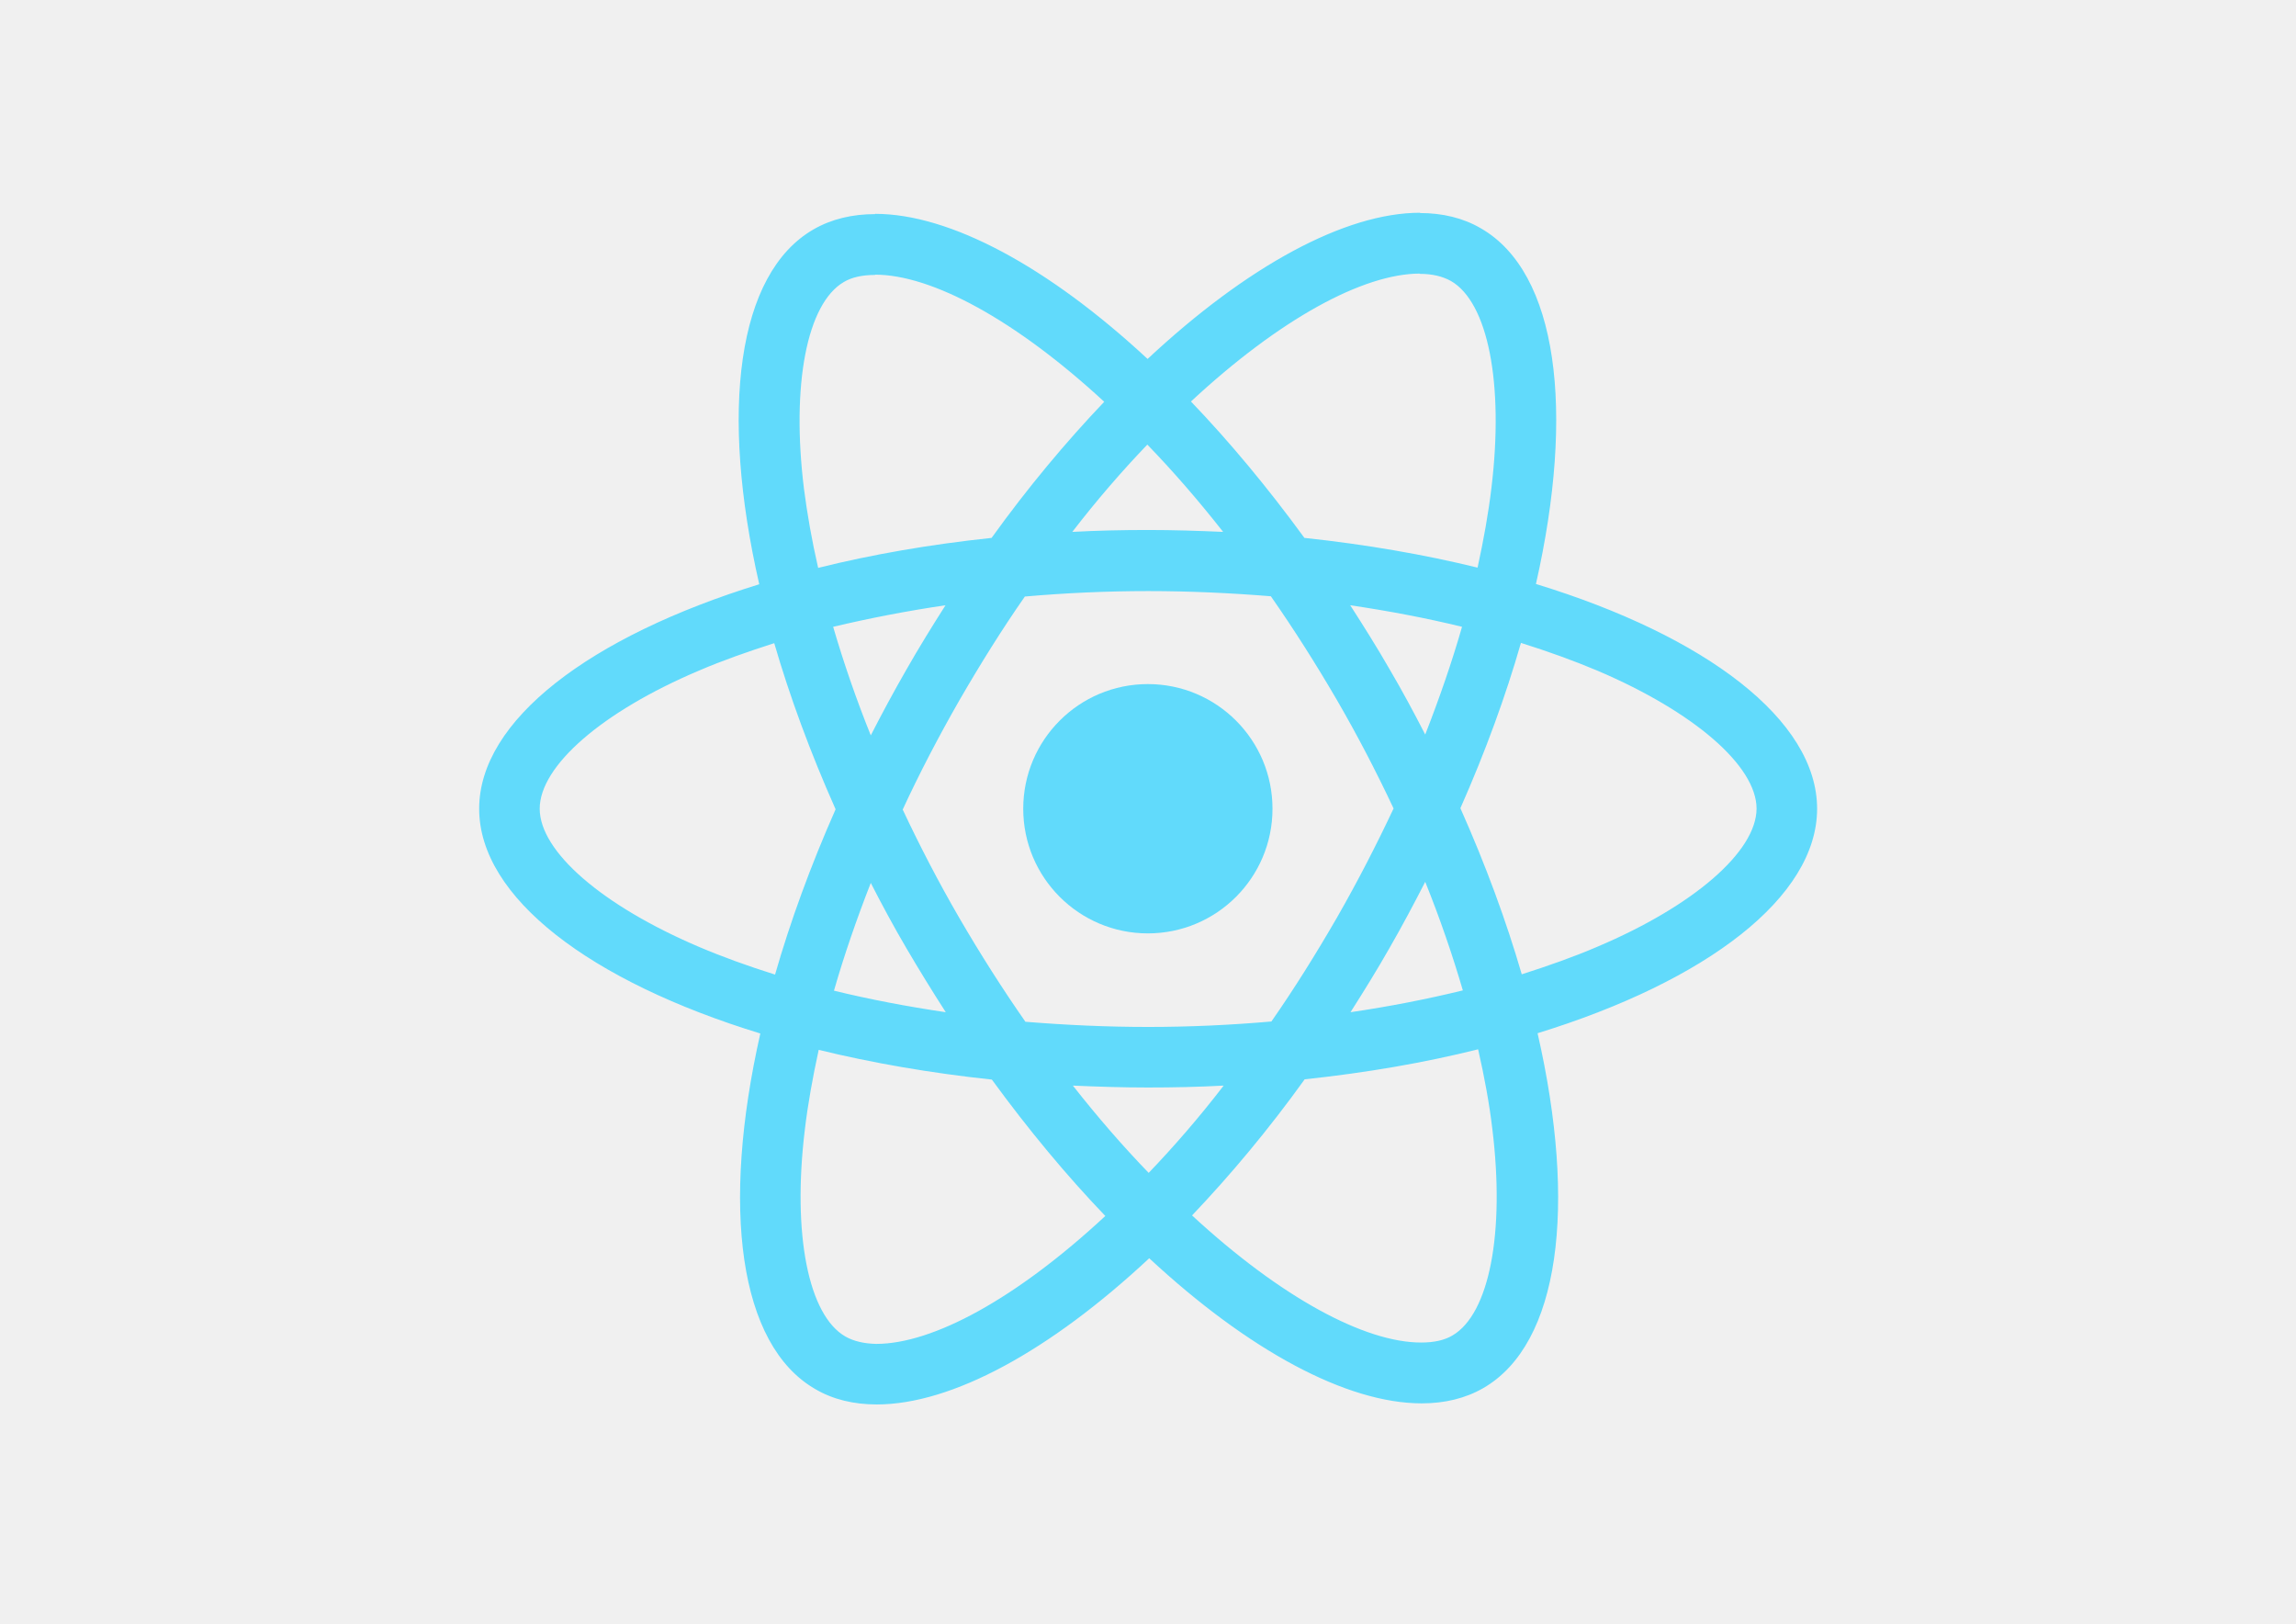
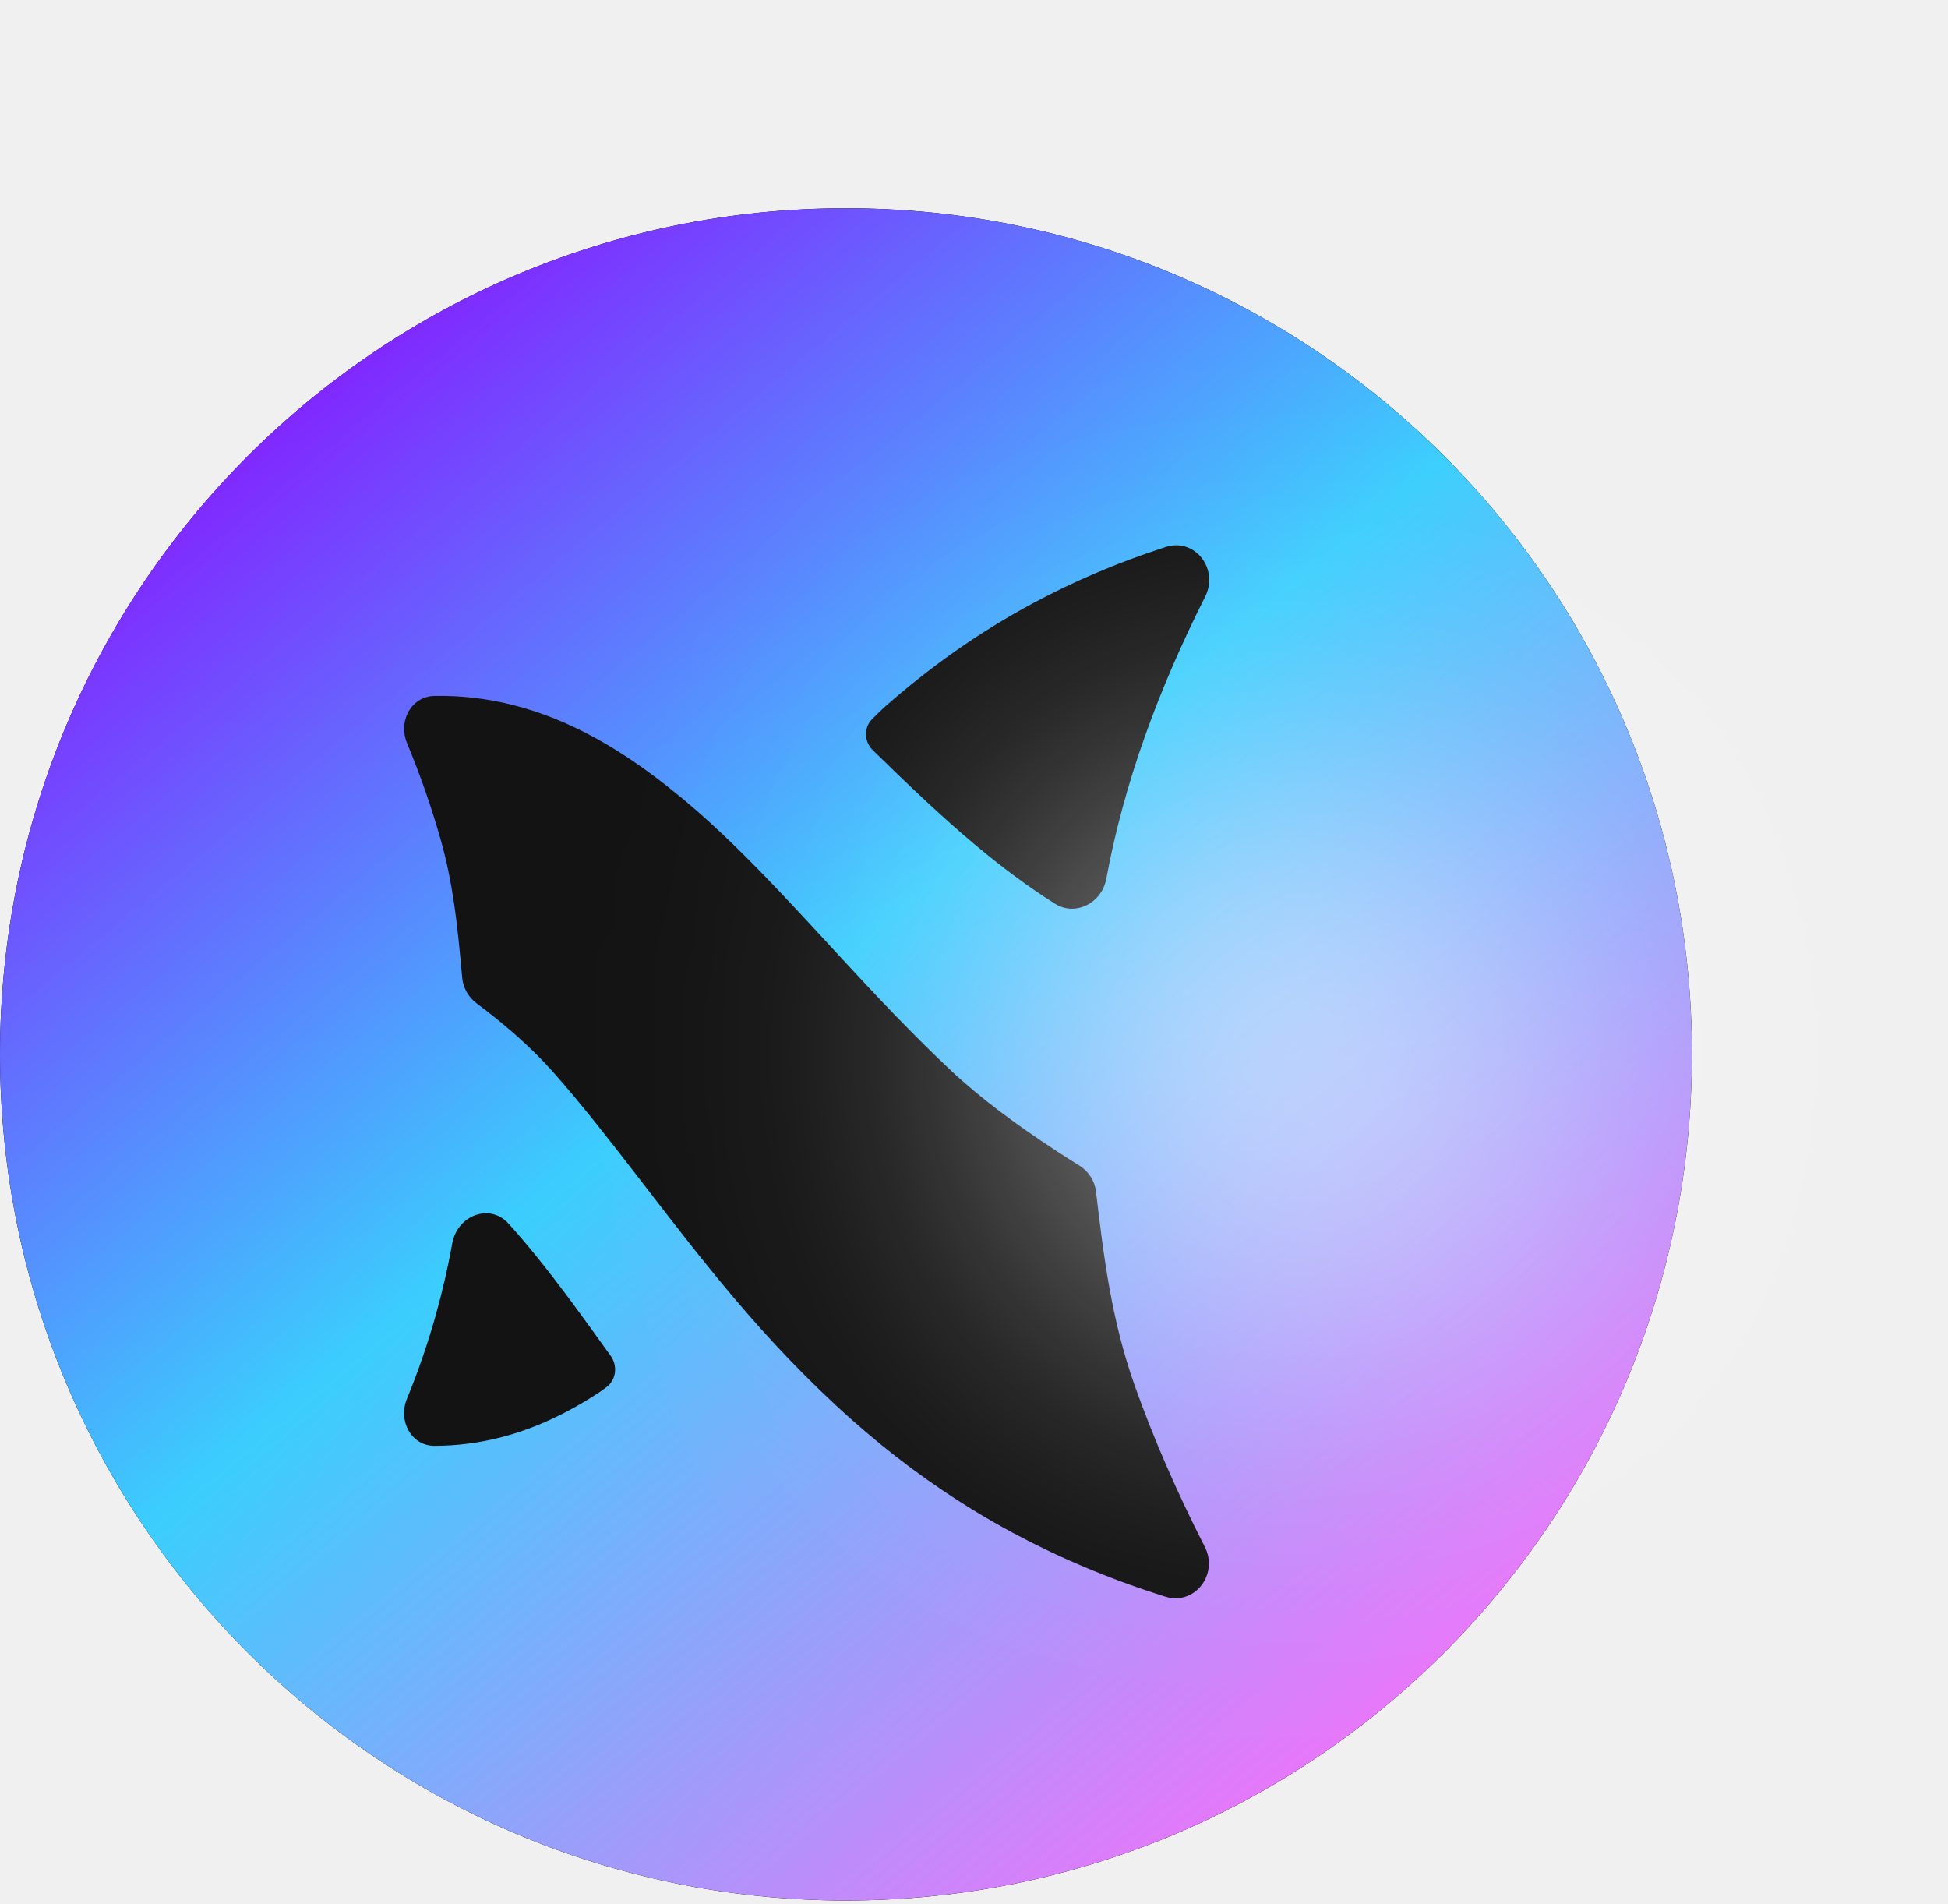
- <svg xmlns="http://www.w3.org/2000/svg" viewBox="0 0 841.9 595.3">
-   <g fill="#61DAFB">
-     <path d="M666.3 296.5c0-32.5-40.7-63.3-103.1-82.4 14.4-63.6 8-114.2-20.2-130.4-6.5-3.8-14.1-5.6-22.4-5.6v22.3c4.6 0 8.3.9 11.4 2.6 13.6 7.8 19.5 37.5 14.9 75.7-1.1 9.4-2.9 19.3-5.1 29.4-19.6-4.8-41-8.5-63.5-10.9-13.5-18.5-27.5-35.3-41.6-50 32.6-30.3 63.2-46.9 84-46.9V78c-27.5 0-63.5 19.6-99.9 53.6-36.4-33.8-72.4-53.2-99.9-53.2v22.3c20.7 0 51.4 16.5 84 46.6-14 14.7-28 31.4-41.3 49.9-22.6 2.4-44 6.1-63.6 11-2.3-10-4-19.7-5.2-29-4.7-38.2 1.1-67.9 14.6-75.8 3-1.8 6.9-2.6 11.5-2.6V78.5c-8.4 0-16 1.8-22.6 5.6-28.1 16.2-34.4 66.7-19.9 130.1-62.2 19.2-102.7 49.9-102.7 82.3 0 32.5 40.7 63.3 103.1 82.4-14.4 63.6-8 114.2 20.2 130.4 6.5 3.8 14.1 5.6 22.5 5.6 27.5 0 63.5-19.6 99.9-53.6 36.4 33.8 72.4 53.2 99.9 53.2 8.4 0 16-1.8 22.6-5.6 28.1-16.2 34.4-66.7 19.9-130.1 62-19.1 102.5-49.9 102.5-82.3zm-130.2-66.7c-3.7 12.9-8.3 26.2-13.5 39.5-4.1-8-8.4-16-13.1-24-4.6-8-9.5-15.8-14.4-23.4 14.2 2.1 27.9 4.7 41 7.9zm-45.8 106.5c-7.8 13.5-15.8 26.3-24.1 38.2-14.9 1.3-30 2-45.2 2-15.1 0-30.2-.7-45-1.9-8.3-11.9-16.4-24.6-24.2-38-7.6-13.1-14.5-26.4-20.8-39.8 6.2-13.4 13.2-26.8 20.7-39.9 7.8-13.5 15.8-26.3 24.1-38.2 14.9-1.3 30-2 45.2-2 15.1 0 30.2.7 45 1.9 8.3 11.9 16.4 24.6 24.2 38 7.6 13.1 14.5 26.4 20.8 39.8-6.3 13.4-13.2 26.8-20.7 39.9zm32.3-13c5.4 13.4 10 26.8 13.8 39.8-13.1 3.2-26.9 5.9-41.2 8 4.9-7.7 9.8-15.6 14.4-23.7 4.6-8 8.9-16.1 13-24.1zM421.2 430c-9.3-9.6-18.6-20.3-27.8-32 9 .4 18.2.7 27.5.7 9.4 0 18.7-.2 27.8-.7-9 11.7-18.3 22.4-27.5 32zm-74.4-58.9c-14.2-2.1-27.9-4.7-41-7.9 3.7-12.9 8.3-26.2 13.5-39.5 4.1 8 8.4 16 13.1 24 4.7 8 9.5 15.8 14.4 23.4zM420.7 163c9.3 9.6 18.6 20.3 27.8 32-9-.4-18.2-.7-27.5-.7-9.4 0-18.7.2-27.8.7 9-11.7 18.3-22.4 27.5-32zm-74 58.9c-4.9 7.7-9.8 15.6-14.4 23.7-4.6 8-8.9 16-13 24-5.4-13.4-10-26.8-13.8-39.8 13.1-3.1 26.9-5.8 41.2-7.9zm-90.5 125.2c-35.4-15.1-58.3-34.9-58.3-50.6 0-15.7 22.9-35.6 58.3-50.6 8.6-3.7 18-7 27.7-10.1 5.7 19.6 13.2 40 22.5 60.9-9.2 20.8-16.6 41.1-22.2 60.6-9.9-3.1-19.3-6.5-28-10.2zM310 490c-13.6-7.8-19.5-37.5-14.9-75.7 1.1-9.4 2.9-19.3 5.1-29.4 19.6 4.8 41 8.5 63.5 10.9 13.5 18.5 27.5 35.3 41.6 50-32.6 30.3-63.2 46.9-84 46.9-4.5-.1-8.3-1-11.3-2.7zm237.2-76.2c4.7 38.2-1.1 67.9-14.6 75.8-3 1.8-6.9 2.6-11.5 2.6-20.7 0-51.4-16.5-84-46.6 14-14.7 28-31.4 41.3-49.9 22.6-2.4 44-6.1 63.6-11 2.3 10.1 4.1 19.8 5.2 29.1zm38.5-66.7c-8.6 3.7-18 7-27.7 10.1-5.7-19.6-13.2-40-22.5-60.9 9.2-20.8 16.6-41.1 22.2-60.6 9.9 3.1 19.3 6.5 28.1 10.2 35.4 15.1 58.3 34.9 58.3 50.6-.1 15.7-23 35.6-58.4 50.6zM320.8 78.4z" />
-     <circle cx="420.9" cy="296.5" r="45.7" />
-     <path d="M520.5 78.1z" />
+ <svg xmlns="http://www.w3.org/2000/svg" width="131" height="128" viewBox="0 0 131 128" fill="none">
+   <rect x="0.5" y="14.5" width="112.78" height="112.78" rx="56.39" fill="#131313" />
+   <rect x="0.5" y="14.5" width="112.78" height="112.78" rx="56.39" stroke="black" />
+   <g clip-path="url(#clip0_335_3248)">
+     <path fill-rule="evenodd" clip-rule="evenodd" d="M113.778 70.889C113.778 39.47 88.308 14 56.889 14C25.47 14 0 39.47 0 70.889C0 102.308 25.47 127.778 56.889 127.778C88.308 127.778 113.778 102.308 113.778 70.889ZM34.198 82.268C34.803 82.936 35.404 83.642 36.002 84.378C37.672 86.432 39.332 88.739 41.064 91.156C41.54 91.824 41.449 92.751 40.799 93.251C40.575 93.423 40.428 93.526 40.39 93.552L40.372 93.564C38.237 94.976 35.989 96.062 33.568 96.668C32.175 97.017 30.731 97.207 29.225 97.21C27.643 97.212 26.762 95.521 27.362 94.058C28.124 92.2 28.779 90.299 29.321 88.361C29.761 86.787 30.127 85.196 30.415 83.589C30.75 81.727 32.926 80.866 34.198 82.268ZM40.058 49.63C40.755 50.012 41.441 50.428 42.118 50.872C43.404 51.719 44.659 52.666 45.89 53.69C45.928 53.719 45.967 53.749 46.005 53.781C47.139 54.731 48.251 55.747 49.344 56.812C51.217 58.636 53.05 60.591 54.891 62.584L54.922 62.619C55.288 63.014 55.653 63.41 56.019 63.808L56.416 64.239C57.691 65.617 58.976 67 60.289 68.359C60.328 68.395 60.365 68.431 60.403 68.469C61.569 69.674 62.757 70.859 63.981 72.005C65.99 73.887 68.463 75.698 70.935 77.312C70.972 77.336 71.008 77.361 71.043 77.387C71.557 77.721 72.071 78.046 72.58 78.362C73.201 78.747 73.618 79.389 73.704 80.114C74.213 84.399 74.725 88.711 76.314 93.177C77.556 96.674 79.119 100.275 81.022 104.004C81.75 105.432 80.941 107.029 79.621 107.385C79.237 107.49 78.809 107.49 78.364 107.35C74.528 106.141 71.14 104.684 68.106 103.054C64.808 101.279 61.892 99.279 59.268 97.146C59.239 97.123 59.21 97.098 59.183 97.073C58.558 96.564 57.951 96.047 57.358 95.523C54.378 92.886 51.729 90.07 49.339 87.242C47.169 84.672 45.176 82.084 43.27 79.609L42.894 79.121C40.93 76.58 39.05 74.167 37.165 72.043C35.607 70.291 33.753 68.727 32.062 67.467C31.507 67.053 31.144 66.429 31.082 65.74C30.927 64.008 30.767 62.281 30.509 60.57C30.307 59.239 30.046 57.919 29.68 56.613C29.64 56.472 29.6 56.33 29.559 56.189C29.484 55.93 29.408 55.672 29.329 55.414C28.767 53.563 28.113 51.745 27.371 49.964C26.82 48.643 27.488 47.135 28.79 46.839C28.928 46.808 29.073 46.79 29.224 46.788C31.029 46.759 32.758 46.969 34.427 47.384C36.384 47.872 38.247 48.637 40.039 49.619L40.058 49.63ZM72.124 61.096C71.728 61.103 71.322 60.998 70.944 60.76C69.094 59.595 67.353 58.281 65.691 56.896C63.252 54.863 60.957 52.644 58.692 50.435C58.106 49.864 58.076 48.925 58.653 48.344C59.165 47.829 59.515 47.513 59.564 47.469L59.577 47.458C62.456 44.931 65.71 42.571 69.505 40.537C72.157 39.116 75.094 37.844 78.386 36.777C78.619 36.701 78.847 36.664 79.066 36.661C80.704 36.632 81.87 38.476 81.049 40.106C79.43 43.321 78.087 46.435 77.008 49.467C75.846 52.735 74.978 55.937 74.397 59.089C74.18 60.267 73.186 61.081 72.124 61.096Z" fill="url(#paint0_linear_335_3248)" />
+     <g style="mix-blend-mode:plus-lighter" filter="url(#filter0_f_335_3248)">
+       <path d="M87 85.778C95.284 85.778 102 79.062 102 70.778C102 62.494 95.284 55.778 87 55.778C78.716 55.778 72 62.494 72 70.778C72 79.062 78.716 85.778 87 85.778Z" fill="white" />
+     </g>
  </g>
+   <defs>
+     <filter id="filter0_f_335_3248" x="40" y="23.778" width="94" height="94" filterUnits="userSpaceOnUse" color-interpolation-filters="sRGB">
+       <feFlood flood-opacity="0" result="BackgroundImageFix" />
+       <feBlend mode="normal" in="SourceGraphic" in2="BackgroundImageFix" result="shape" />
+       <feGaussianBlur stdDeviation="16" result="effect1_foregroundBlur_335_3248" />
+     </filter>
+     <linearGradient id="paint0_linear_335_3248" x1="10.119" y1="33.232" x2="89.384" y2="129.234" gradientUnits="userSpaceOnUse">
+       <stop stop-color="#8322FF" />
+       <stop offset="0.43" stop-color="#3BCEFD" />
+       <stop offset="1" stop-color="#FF6BF9" />
+     </linearGradient>
+     <clipPath id="clip0_335_3248">
+       <rect width="130.37" height="128" fill="white" />
+     </clipPath>
+   </defs>
</svg>
